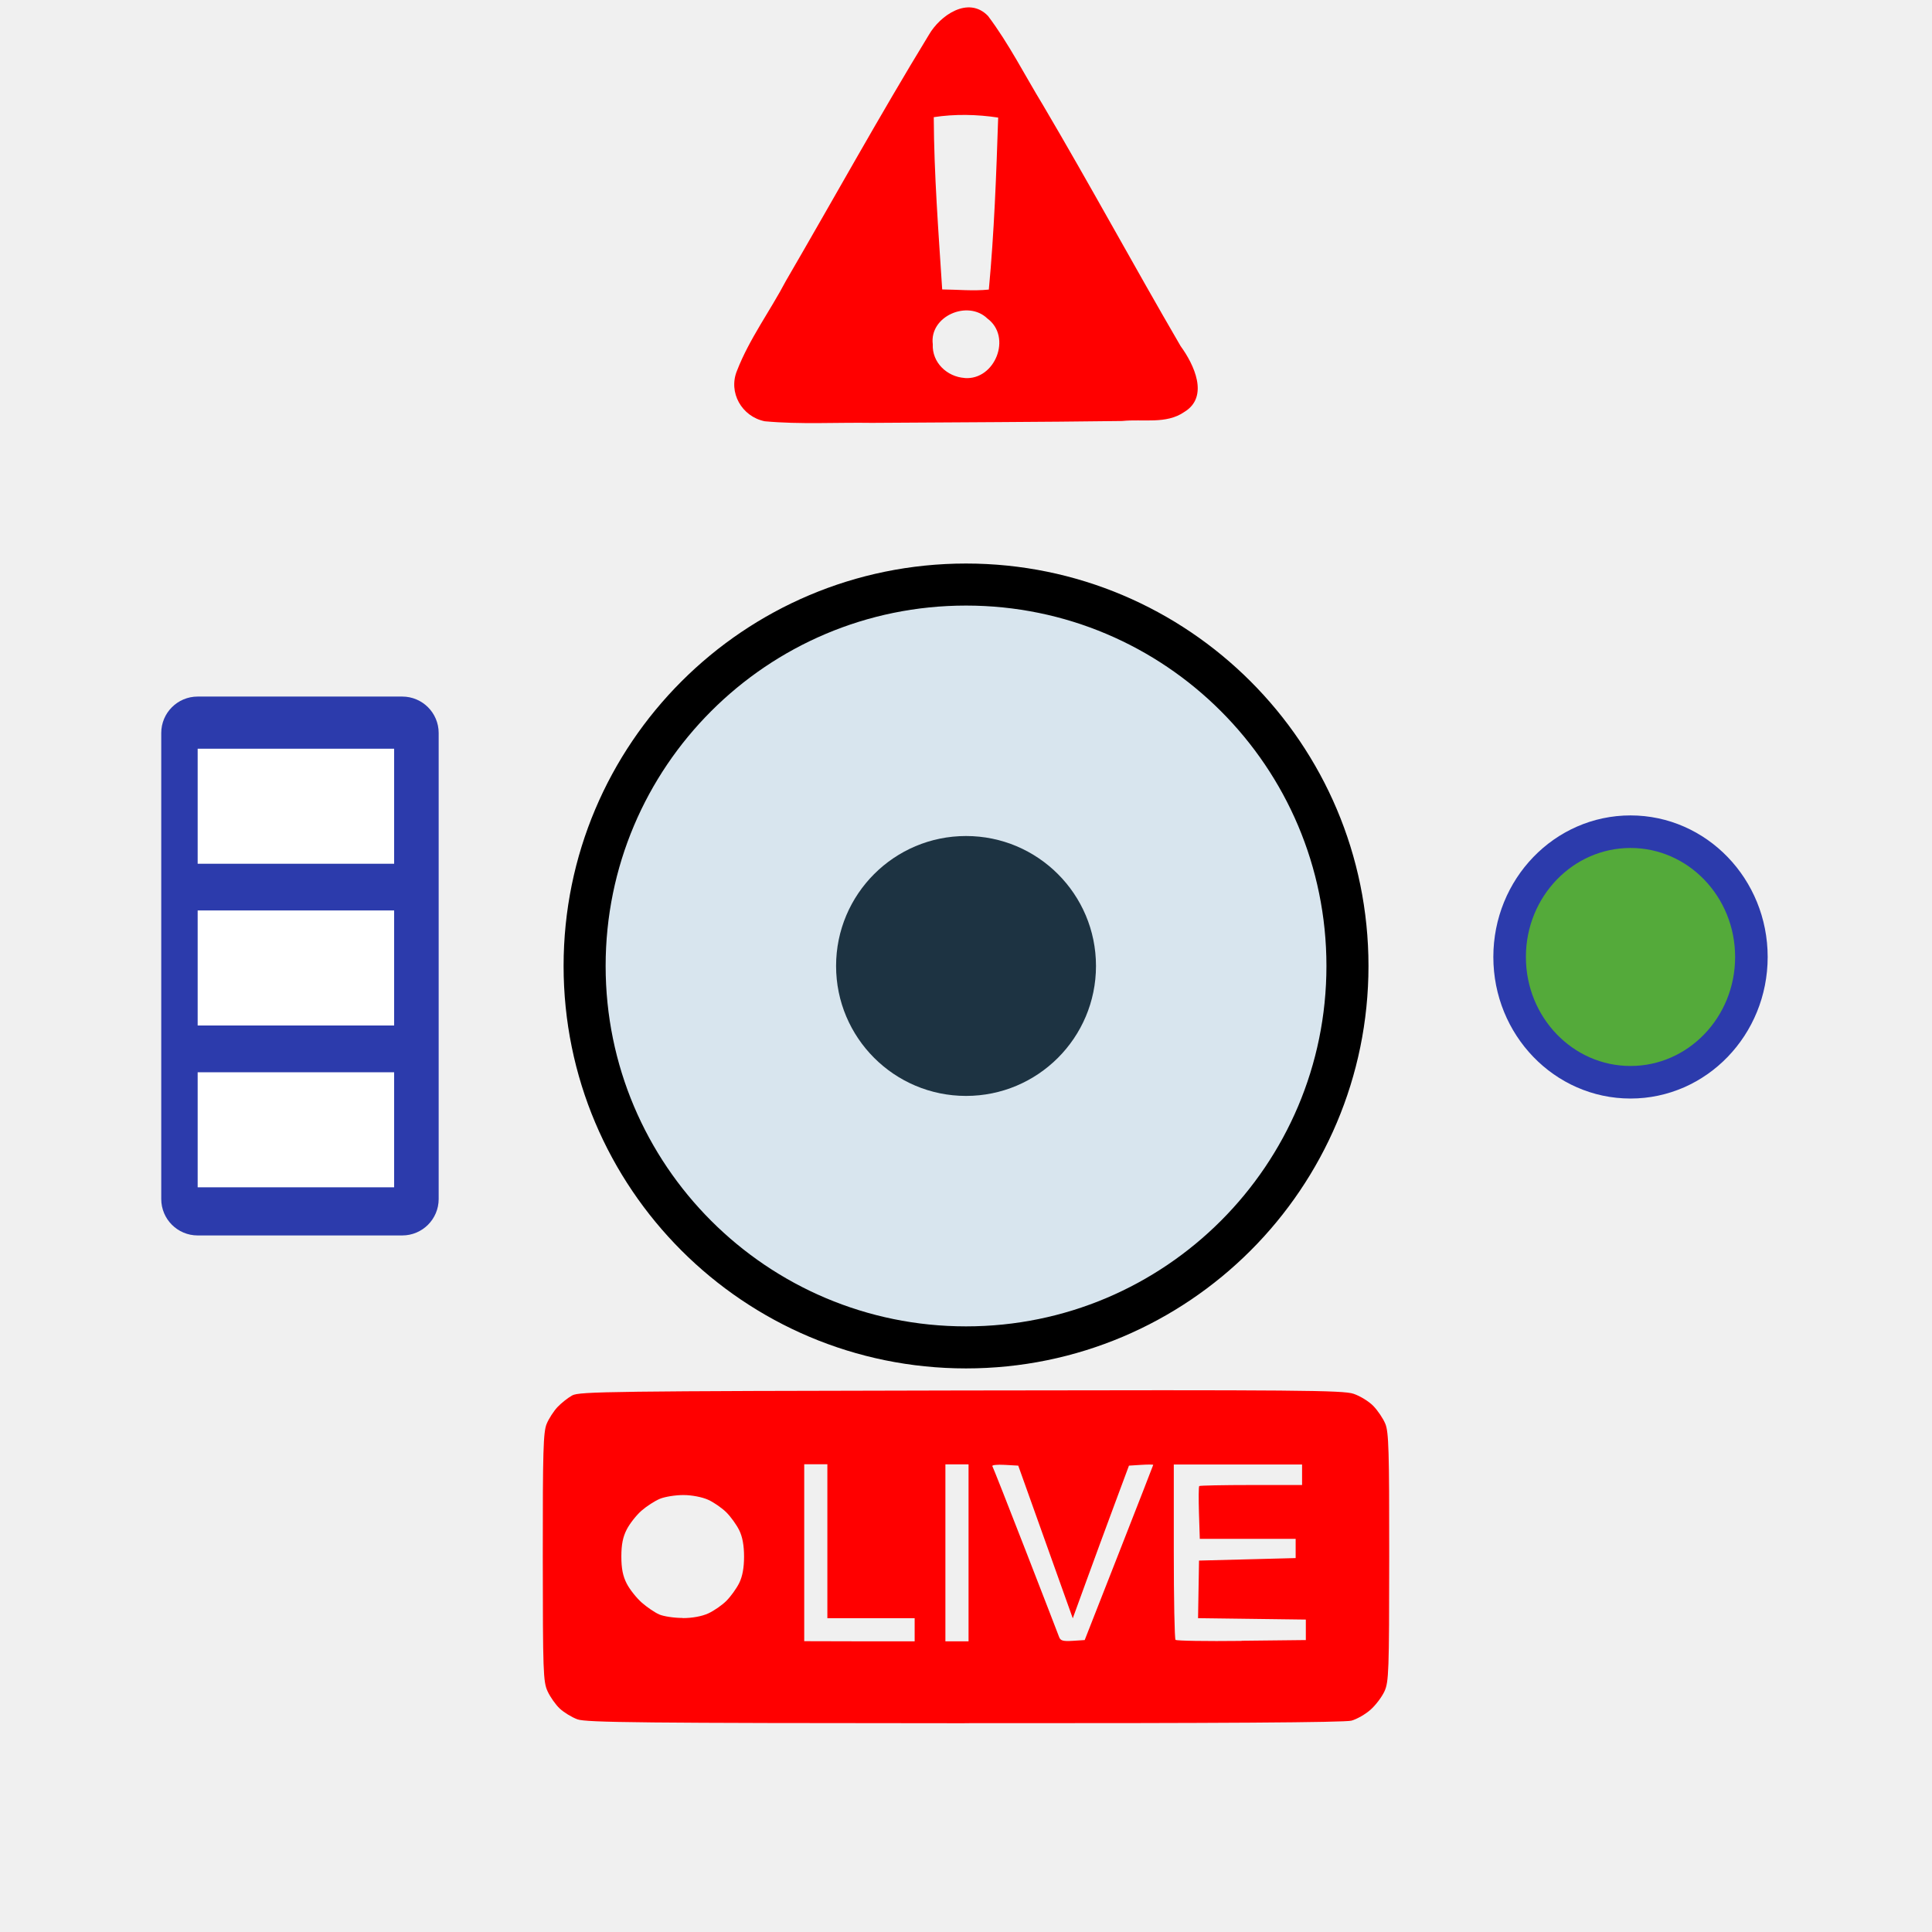
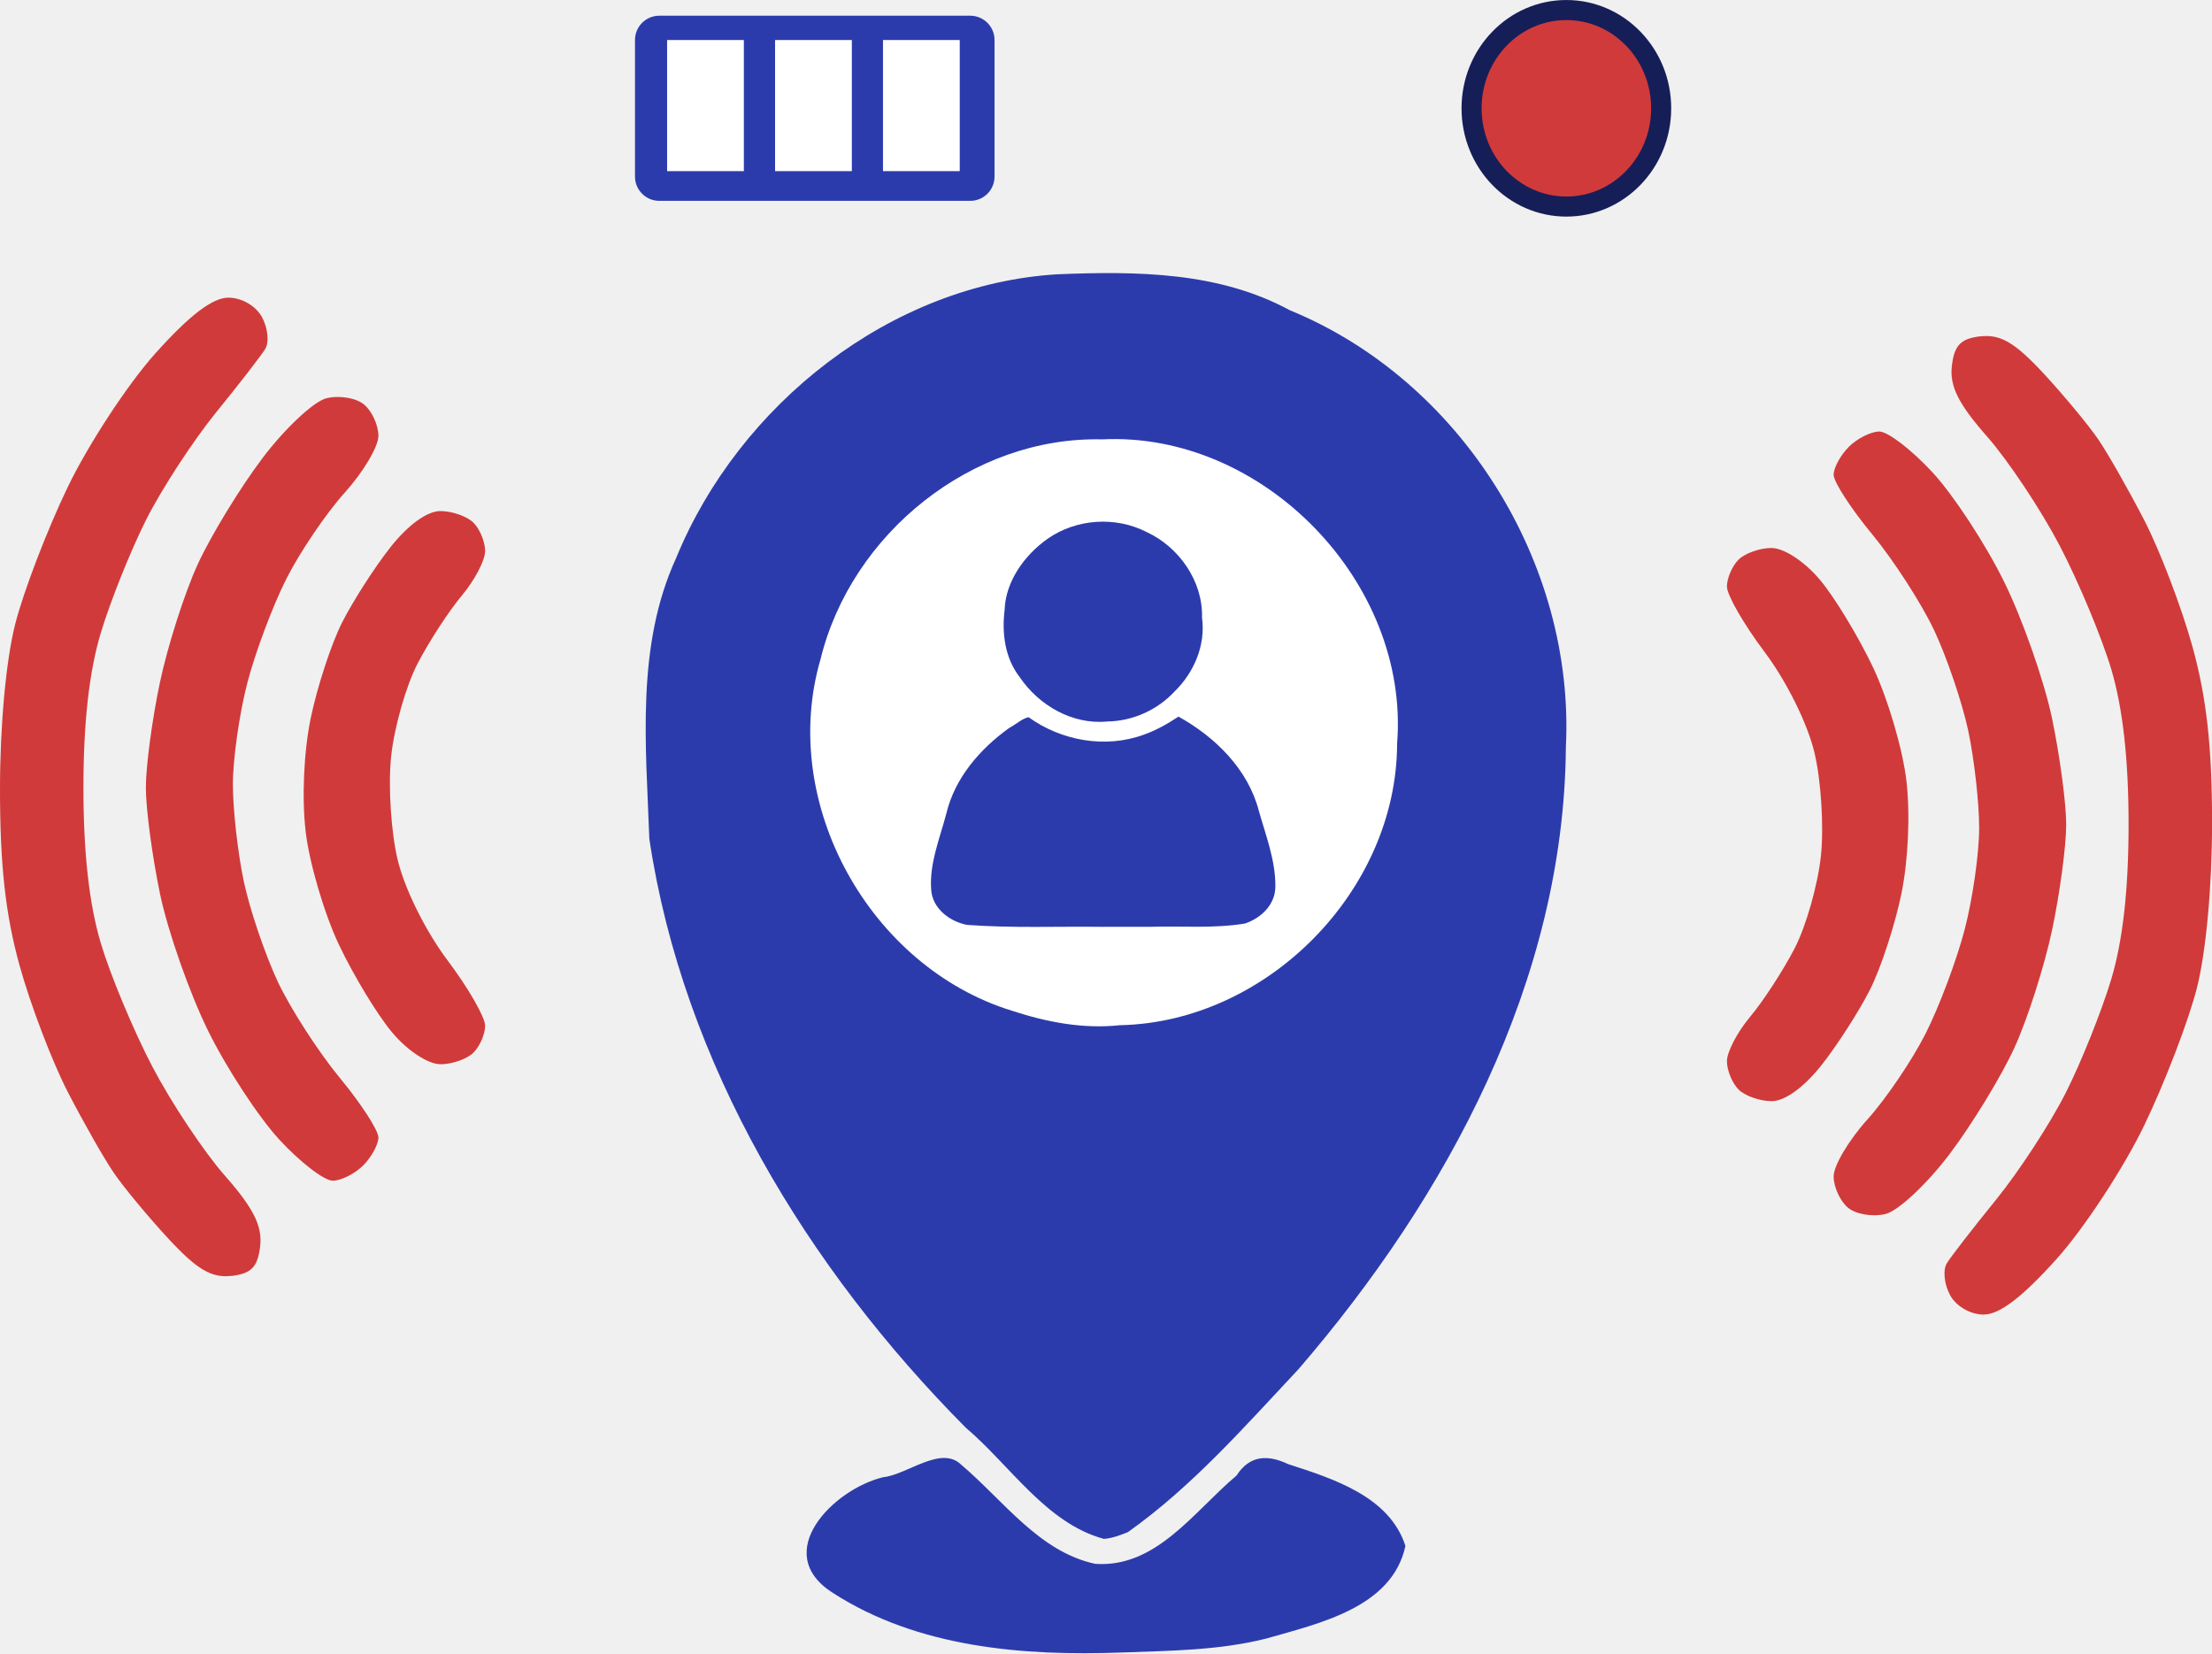
- <svg xmlns="http://www.w3.org/2000/svg" width="27.712mm" height="27.712mm" viewBox="0 0 27.712 27.712" version="1.1" id="svg1" xml:space="preserve">
+ <svg xmlns="http://www.w3.org/2000/svg" width="40.462mm" height="30.236mm" viewBox="0 0 40.462 30.236" version="1.1" id="svg1" xml:space="preserve">
  <defs id="defs1" />
-   <g id="layer1" transform="translate(-131.2715,60.71455)">
-     <circle style="fill:#d8e5ee;fill-opacity:1;stroke:#000000;stroke-width:0.603;stroke-linejoin:round;stroke-dasharray:none;stroke-opacity:1" id="path5" cx="145.128" cy="-46.859" r="5.471" />
-     <circle style="fill:#1d3342;fill-opacity:1;stroke:none;stroke-width:0.205;stroke-linejoin:round;stroke-dasharray:none;stroke-opacity:1" id="path5-6" cx="145.128" cy="-46.859" r="1.864" />
-     <g id="g10-0-6" transform="matrix(0,-1.175235,1.175235,0,35.43514,124.5848)">
-       <rect style="fill:#2c3bac;fill-opacity:1;stroke:#2c3bac;stroke-width:0.321;stroke-linecap:round;stroke-linejoin:round;stroke-dasharray:none;stroke-opacity:1" id="rect4-1-3-1-1-9-6-7-4-7-1" width="6.256" height="3.065" x="142.752" y="83.675" ry="0.284" />
-       <rect style="fill: rgb(255, 255, 255); fill-opacity: 1; stroke: none; stroke-width: 0.321; stroke-linecap: round; stroke-linejoin: round; stroke-dasharray: none; stroke-opacity: 1;" id="rect5-8-5-9-1-0-3-8-5-2-3" width="1.404" height="2.398" x="143.179" y="83.959" ry="0" />
-       <rect style="fill: rgb(255, 255, 255); fill-opacity: 1; stroke: none; stroke-width: 0.321; stroke-linecap: round; stroke-linejoin: round; stroke-dasharray: none; stroke-opacity: 1;" id="rect5-3-4-4-1-4-7-6-6-4-3-2" width="1.404" height="2.398" x="145.154" y="83.959" ry="0" />
-       <rect style="fill: rgb(255, 255, 255); fill-opacity: 1; stroke: none; stroke-width: 0.321; stroke-linecap: round; stroke-linejoin: round; stroke-dasharray: none; stroke-opacity: 1;" id="rect5-3-1-2-1-4-0-7-2-8-1-6-0" width="1.404" height="2.398" x="147.128" y="83.959" ry="0" />
+   <g id="layer1" transform="translate(15.875,175.6117)">
+     <ellipse style="fill:#d13a3a;fill-opacity:1;stroke:#161e58;stroke-width:0.367;stroke-linecap:round;stroke-linejoin:round;stroke-dasharray:none;stroke-opacity:1" id="path4-4-3-8-2-5" cx="12.777" cy="-173.631" rx="1.734" ry="1.797" />
+     <g id="g10-83-1" transform="translate(-146.8513,-258.8388)">
+       <rect style="fill:#2c3bac;fill-opacity:1;stroke:#2c3bac;stroke-width:0.321;stroke-linecap:round;stroke-linejoin:round;stroke-dasharray:none;stroke-opacity:1" id="rect4-1-3-1-1-9-6-7-4-5-2" width="6.256" height="3.065" x="142.752" y="83.675" ry="0.284" />
+       <rect style="fill: rgb(255, 255, 255); fill-opacity: 1; stroke: none; stroke-width: 0.321; stroke-linecap: round; stroke-linejoin: round; stroke-dasharray: none; stroke-opacity: 1;" id="rect5-8-5-9-1-0-3-8-5-3-3" width="1.404" height="2.398" x="143.179" y="83.959" ry="0" />
+       <rect style="fill: rgb(255, 255, 255); fill-opacity: 1; stroke: none; stroke-width: 0.321; stroke-linecap: round; stroke-linejoin: round; stroke-dasharray: none; stroke-opacity: 1;" id="rect5-3-4-4-1-4-7-6-6-4-4-7" width="1.404" height="2.398" x="145.154" y="83.959" ry="0" />
+       <rect style="fill: rgb(255, 255, 255); fill-opacity: 1; stroke: none; stroke-width: 0.321; stroke-linecap: round; stroke-linejoin: round; stroke-dasharray: none; stroke-opacity: 1;" id="rect5-3-1-2-1-4-0-7-2-8-1-5-1" width="1.404" height="2.398" x="147.128" y="83.959" ry="0" />
    </g>
-     <ellipse style="fill:#54aa3a;fill-opacity:1;stroke:#2c3bac;stroke-width:0.467;stroke-linecap:round;stroke-linejoin:round;stroke-dasharray:none;stroke-opacity:1" id="path4-4-3-8-1-3-7-0-7-2-5-8" cx="154.659" cy="-46.988" rx="1.734" ry="1.797" />
-     <path style="fill:#ff0000;fill-opacity:1;stroke-width:0.139" d="m 145.109,-35.997 c -4.635,-0.002 -5.43,-0.01 -5.555,-0.056 -0.08,-0.029 -0.194,-0.099 -0.253,-0.154 -0.059,-0.055 -0.138,-0.167 -0.175,-0.248 -0.063,-0.137 -0.068,-0.273 -0.069,-1.924 -9.5e-4,-1.524 0.007,-1.796 0.056,-1.913 0.031,-0.075 0.102,-0.184 0.156,-0.241 0.055,-0.058 0.149,-0.132 0.21,-0.166 0.101,-0.056 0.562,-0.062 5.573,-0.071 4.835,-0.009 5.482,-0.003 5.633,0.047 0.094,0.031 0.222,0.11 0.285,0.175 0.063,0.065 0.141,0.18 0.172,0.256 0.049,0.117 0.057,0.39 0.056,1.913 -9.5e-4,1.639 -0.006,1.788 -0.068,1.924 -0.037,0.081 -0.127,0.2 -0.201,0.265 -0.073,0.065 -0.196,0.135 -0.273,0.156 -0.094,0.026 -1.879,0.038 -5.548,0.036 z m -1.509,-1.175 h 0.791 v -0.166 -0.166 h -0.626 -0.626 v -1.104 -1.104 h -0.166 -0.166 v 1.269 1.269 z m 1.398,0 h 0.166 v -1.269 -1.269 h -0.166 -0.166 v 1.269 1.269 z m 1.661,-0.007 0.171,-0.011 0.491,-1.251 c 0.27,-0.688 0.491,-1.256 0.492,-1.262 2.5e-4,-0.006 -0.078,-0.006 -0.174,0 l -0.174,0.011 -0.212,0.57 c -0.117,0.314 -0.298,0.806 -0.403,1.095 l -0.191,0.525 -0.391,-1.095 -0.391,-1.095 -0.195,-0.011 c -0.107,-0.006 -0.187,0.002 -0.176,0.019 0.01,0.017 0.225,0.56 0.476,1.207 0.251,0.647 0.468,1.206 0.481,1.243 0.019,0.053 0.057,0.064 0.195,0.055 z m 2.421,-0.001 0.922,-0.01 v -0.147 -0.147 l -0.773,-0.01 -0.773,-0.01 0.007,-0.413 0.007,-0.413 0.693,-0.018 0.693,-0.018 v -0.138 -0.138 l -0.688,3e-5 -0.687,2e-5 -0.012,-0.371 c -0.006,-0.204 -0.005,-0.378 0.004,-0.386 0.008,-0.008 0.344,-0.015 0.745,-0.015 h 0.73 v -0.147 -0.147 h -0.92 -0.92 v 1.245 c 0,0.685 0.011,1.256 0.025,1.27 0.014,0.014 0.44,0.021 0.948,0.015 z m -8.019,-0.325 c 0.137,4.8e-4 0.277,-0.025 0.369,-0.067 0.081,-0.037 0.199,-0.118 0.261,-0.181 0.062,-0.062 0.145,-0.177 0.183,-0.254 0.047,-0.095 0.07,-0.219 0.07,-0.38 0,-0.161 -0.023,-0.285 -0.07,-0.38 -0.038,-0.077 -0.121,-0.192 -0.183,-0.254 -0.062,-0.062 -0.18,-0.144 -0.261,-0.181 -0.086,-0.039 -0.235,-0.068 -0.355,-0.068 -0.114,-4.8e-4 -0.266,0.024 -0.339,0.054 -0.072,0.03 -0.191,0.107 -0.264,0.171 -0.073,0.064 -0.167,0.184 -0.21,0.267 -0.056,0.108 -0.078,0.218 -0.078,0.39 0,0.172 0.022,0.282 0.078,0.39 0.043,0.083 0.14,0.205 0.215,0.271 0.075,0.066 0.188,0.143 0.251,0.17 0.062,0.027 0.213,0.05 0.334,0.05 z" id="path9-1" />
-     <path style="fill:#ff0000;fill-opacity:1;stroke-width:0.126" d="m 143.78,-54.649 c -0.512,-0.008 -1.029,0.024 -1.539,-0.023 -0.33,-0.067 -0.527,-0.414 -0.398,-0.726 0.177,-0.456 0.474,-0.855 0.701,-1.287 0.684,-1.175 1.341,-2.367 2.05,-3.528 0.16,-0.28 0.567,-0.565 0.849,-0.273 0.3,0.398 0.527,0.85 0.787,1.276 0.675,1.144 1.308,2.313 1.976,3.46 0.19,0.26 0.415,0.726 0.052,0.945 -0.258,0.179 -0.595,0.098 -0.889,0.129 -1.196,0.016 -2.393,0.018 -3.59,0.027 z m 1.327,-0.643 c 0.437,0.034 0.685,-0.59 0.327,-0.854 -0.281,-0.272 -0.834,-0.033 -0.783,0.369 -0.013,0.261 0.204,0.467 0.457,0.484 z m 0.348,-1.269 c 0.077,-0.82 0.107,-1.644 0.134,-2.467 -0.302,-0.046 -0.621,-0.053 -0.924,-0.006 0.004,0.824 0.068,1.648 0.121,2.471 0.223,0.002 0.447,0.025 0.669,0.002 z" id="path10-4-1-3" />
-     <circle style="fill:none;fill-opacity:1;stroke:#505050;stroke-width:0.215;stroke-linejoin:round;stroke-dasharray:none;stroke-opacity:0" id="path5-60" cx="145.128" cy="-46.859" r="13.749" />
+     <path style="fill:#d13a3a;fill-opacity:1;stroke-width:0.671" d="m -11.643,-152.278 c -0.362,0.042 -0.629,-0.115 -1.15,-0.678 -0.373,-0.403 -0.824,-0.947 -1.002,-1.208 -0.178,-0.261 -0.557,-0.928 -0.843,-1.482 -0.285,-0.554 -0.68,-1.59 -0.878,-2.304 -0.259,-0.936 -0.359,-1.834 -0.359,-3.227 0,-1.169 0.11,-2.36 0.278,-3.021 0.153,-0.6 0.586,-1.729 0.963,-2.51 0.377,-0.781 1.097,-1.879 1.6,-2.44 0.629,-0.701 1.047,-1.02 1.338,-1.02 0.243,0 0.505,0.153 0.615,0.359 0.106,0.197 0.132,0.457 0.059,0.577 -0.073,0.12 -0.477,0.642 -0.898,1.16 -0.421,0.518 -0.997,1.401 -1.28,1.962 -0.283,0.561 -0.657,1.495 -0.832,2.075 -0.212,0.708 -0.317,1.64 -0.317,2.83 0,1.19 0.105,2.126 0.317,2.84 0.175,0.586 0.6,1.604 0.945,2.263 0.345,0.659 0.942,1.556 1.327,1.993 0.522,0.593 0.686,0.92 0.644,1.287 -0.044,0.382 -0.161,0.504 -0.528,0.546 z m 1.851,-1.741 c -0.154,0 -0.593,-0.338 -0.974,-0.751 -0.381,-0.413 -0.969,-1.311 -1.306,-1.997 -0.337,-0.685 -0.73,-1.805 -0.874,-2.488 -0.143,-0.683 -0.261,-1.562 -0.261,-1.952 0,-0.39 0.116,-1.256 0.257,-1.923 0.141,-0.667 0.452,-1.639 0.691,-2.16 0.239,-0.521 0.771,-1.394 1.183,-1.94 0.412,-0.546 0.939,-1.04 1.172,-1.098 0.233,-0.058 0.542,-0.007 0.687,0.113 0.145,0.12 0.264,0.379 0.264,0.575 0,0.196 -0.277,0.662 -0.615,1.037 -0.338,0.374 -0.818,1.082 -1.066,1.571 -0.248,0.49 -0.571,1.348 -0.716,1.907 -0.146,0.559 -0.265,1.395 -0.265,1.858 0,0.463 0.091,1.265 0.201,1.782 0.111,0.517 0.392,1.343 0.624,1.835 0.233,0.492 0.741,1.279 1.13,1.75 0.389,0.47 0.707,0.961 0.707,1.09 0,0.129 -0.126,0.36 -0.279,0.513 -0.153,0.153 -0.405,0.279 -0.56,0.279 z m 1.972,-2.13 c -0.225,0 -0.601,-0.247 -0.879,-0.577 -0.268,-0.317 -0.707,-1.041 -0.976,-1.608 -0.269,-0.567 -0.543,-1.499 -0.609,-2.07 -0.072,-0.617 -0.034,-1.459 0.093,-2.075 0.118,-0.57 0.375,-1.355 0.572,-1.745 0.197,-0.39 0.594,-1.009 0.882,-1.375 0.324,-0.411 0.674,-0.666 0.917,-0.666 0.216,0 0.489,0.096 0.606,0.213 0.117,0.117 0.213,0.351 0.213,0.519 0,0.168 -0.191,0.533 -0.425,0.812 -0.234,0.278 -0.599,0.838 -0.81,1.244 -0.212,0.406 -0.43,1.173 -0.485,1.706 -0.055,0.536 -0.002,1.376 0.12,1.884 0.127,0.531 0.51,1.303 0.91,1.835 0.38,0.505 0.69,1.044 0.69,1.198 0,0.154 -0.096,0.376 -0.213,0.493 -0.117,0.117 -0.39,0.213 -0.605,0.213 z" id="path6-5-7-3" />
+     <path style="fill:#d13a3a;fill-opacity:1;stroke-width:0.671" d="m 20.356,-169.46 c 0.362,-0.042 0.629,0.116 1.15,0.678 0.373,0.403 0.824,0.947 1.002,1.208 0.178,0.261 0.557,0.928 0.843,1.482 0.285,0.554 0.68,1.59 0.878,2.304 0.259,0.936 0.359,1.834 0.359,3.227 0,1.169 -0.11,2.36 -0.278,3.021 -0.153,0.6 -0.586,1.729 -0.963,2.51 -0.377,0.781 -1.097,1.879 -1.6,2.44 -0.629,0.701 -1.047,1.02 -1.338,1.02 -0.243,0 -0.505,-0.153 -0.615,-0.359 -0.106,-0.197 -0.132,-0.457 -0.059,-0.577 0.073,-0.12 0.477,-0.642 0.898,-1.16 0.421,-0.518 0.997,-1.401 1.28,-1.962 0.283,-0.561 0.657,-1.495 0.831,-2.075 0.212,-0.708 0.317,-1.64 0.317,-2.83 0,-1.19 -0.105,-2.126 -0.317,-2.84 -0.175,-0.586 -0.6,-1.604 -0.945,-2.263 -0.345,-0.659 -0.942,-1.556 -1.327,-1.993 -0.522,-0.593 -0.686,-0.92 -0.644,-1.287 0.044,-0.382 0.161,-0.504 0.528,-0.546 z m -1.851,1.741 c 0.154,0 0.593,0.338 0.974,0.751 0.381,0.413 0.969,1.311 1.306,1.997 0.337,0.685 0.73,1.805 0.874,2.488 0.143,0.683 0.261,1.562 0.261,1.952 0,0.39 -0.116,1.256 -0.257,1.923 -0.141,0.667 -0.452,1.639 -0.691,2.16 -0.239,0.521 -0.771,1.394 -1.183,1.94 -0.412,0.546 -0.939,1.04 -1.172,1.098 -0.233,0.058 -0.542,0.007 -0.687,-0.113 -0.145,-0.12 -0.264,-0.379 -0.264,-0.575 0,-0.196 0.277,-0.662 0.615,-1.037 0.338,-0.374 0.818,-1.082 1.066,-1.571 0.248,-0.49 0.571,-1.348 0.716,-1.907 0.146,-0.559 0.265,-1.395 0.265,-1.858 0,-0.463 -0.091,-1.265 -0.201,-1.782 -0.111,-0.517 -0.392,-1.343 -0.624,-1.835 -0.233,-0.492 -0.741,-1.279 -1.13,-1.75 -0.389,-0.47 -0.707,-0.961 -0.707,-1.09 0,-0.129 0.126,-0.36 0.279,-0.513 0.153,-0.153 0.405,-0.279 0.56,-0.279 z m -1.972,2.13 c 0.225,0 0.601,0.247 0.879,0.577 0.268,0.317 0.707,1.041 0.976,1.608 0.269,0.567 0.543,1.499 0.609,2.07 0.072,0.617 0.034,1.459 -0.093,2.075 -0.118,0.57 -0.375,1.355 -0.572,1.745 -0.197,0.39 -0.594,1.009 -0.882,1.375 -0.324,0.411 -0.674,0.666 -0.917,0.666 -0.216,0 -0.489,-0.096 -0.606,-0.213 -0.117,-0.117 -0.213,-0.351 -0.213,-0.519 0,-0.168 0.191,-0.533 0.425,-0.812 0.234,-0.278 0.599,-0.838 0.81,-1.244 0.212,-0.406 0.43,-1.173 0.485,-1.706 0.055,-0.536 0.002,-1.376 -0.12,-1.884 -0.127,-0.531 -0.51,-1.303 -0.91,-1.835 -0.38,-0.505 -0.69,-1.044 -0.69,-1.198 0,-0.154 0.096,-0.376 0.213,-0.493 0.117,-0.117 0.39,-0.213 0.605,-0.213 z" id="path6-5-7-4-7" />
+     <circle style="fill:#ffffff;fill-opacity:1;stroke:none;stroke-width:0.367;stroke-linecap:round;stroke-linejoin:bevel;stroke-dasharray:none;stroke-opacity:1" id="path1" cx="4.356" cy="-162.365" r="5.802" />
+     <g id="g1" style="fill:#2c3bac;fill-opacity:1">
+       <path style="fill:#2c3bac;fill-opacity:1;stroke:none;stroke-width:0.367;stroke-dasharray:none;stroke-opacity:1" d="m 4.303,-158.661 c -0.83,-0.011 -1.662,0.026 -2.49,-0.036 -0.317,-0.061 -0.633,-0.3 -0.655,-0.644 -0.035,-0.476 0.157,-0.934 0.276,-1.387 0.155,-0.655 0.617,-1.188 1.154,-1.572 0.115,-0.059 0.236,-0.173 0.352,-0.195 0.6,0.432 1.406,0.576 2.106,0.32 0.227,-0.079 0.436,-0.199 0.636,-0.331 0.671,0.372 1.27,0.96 1.469,1.72 0.128,0.455 0.309,0.914 0.303,1.393 -0.003,0.328 -0.261,0.572 -0.555,0.671 -0.57,0.095 -1.154,0.043 -1.73,0.06 -0.289,3.5e-4 -0.578,1.9e-4 -0.867,1.9e-4 z m 0.075,-3.755 c -0.636,0.06 -1.248,-0.293 -1.599,-0.81 -0.271,-0.347 -0.33,-0.8 -0.278,-1.227 0.018,-0.531 0.367,-1.009 0.789,-1.307 0.524,-0.365 1.239,-0.413 1.808,-0.122 0.593,0.273 1.033,0.9 1.014,1.563 0.07,0.503 -0.143,1.003 -0.5,1.352 -0.315,0.34 -0.769,0.545 -1.233,0.55 z" id="path2-0-9-9" />
+       <path d="m 4.653,-145.39 c -1.805,0.068 -3.738,-0.087 -5.292,-1.089 -1.151,-0.73 0.007,-1.898 0.92,-2.117 0.442,-0.045 1.058,-0.593 1.43,-0.225 0.772,0.653 1.419,1.588 2.448,1.81 1.118,0.078 1.808,-0.964 2.584,-1.614 0.24,-0.374 0.57,-0.388 0.948,-0.209 0.818,0.265 1.851,0.589 2.142,1.495 -0.242,1.129 -1.582,1.417 -2.537,1.692 -0.861,0.219 -1.76,0.224 -2.643,0.257 z m -0.341,-2.079 c -1.052,-0.287 -1.71,-1.345 -2.521,-2.032 -2.9,-2.921 -5.171,-6.651 -5.788,-10.767 -0.062,-1.718 -0.248,-3.527 0.49,-5.139 1.151,-2.805 3.921,-5.008 6.985,-5.189 1.439,-0.057 2.939,-0.048 4.24,0.658 3.125,1.28 5.219,4.621 5.05,7.989 -0.032,4.266 -2.164,8.214 -4.891,11.378 -0.983,1.047 -1.945,2.147 -3.122,2.981 -0.142,0.056 -0.287,0.112 -0.442,0.123 z m 0.295,-9.393 c 2.691,-0.053 5.069,-2.457 5.074,-5.151 0.234,-2.941 -2.448,-5.71 -5.395,-5.563 -2.381,-0.058 -4.591,1.724 -5.152,4.022 -0.769,2.627 0.9,5.631 3.51,6.43 0.632,0.207 1.297,0.334 1.963,0.262 z" style="fill:#2c3bac;fill-opacity:1;stroke:none;stroke-width:0.367;stroke-dasharray:none;stroke-opacity:1" id="path1-5-6-1-3-5-7-8-4-3" />
+     </g>
  </g>
</svg>
